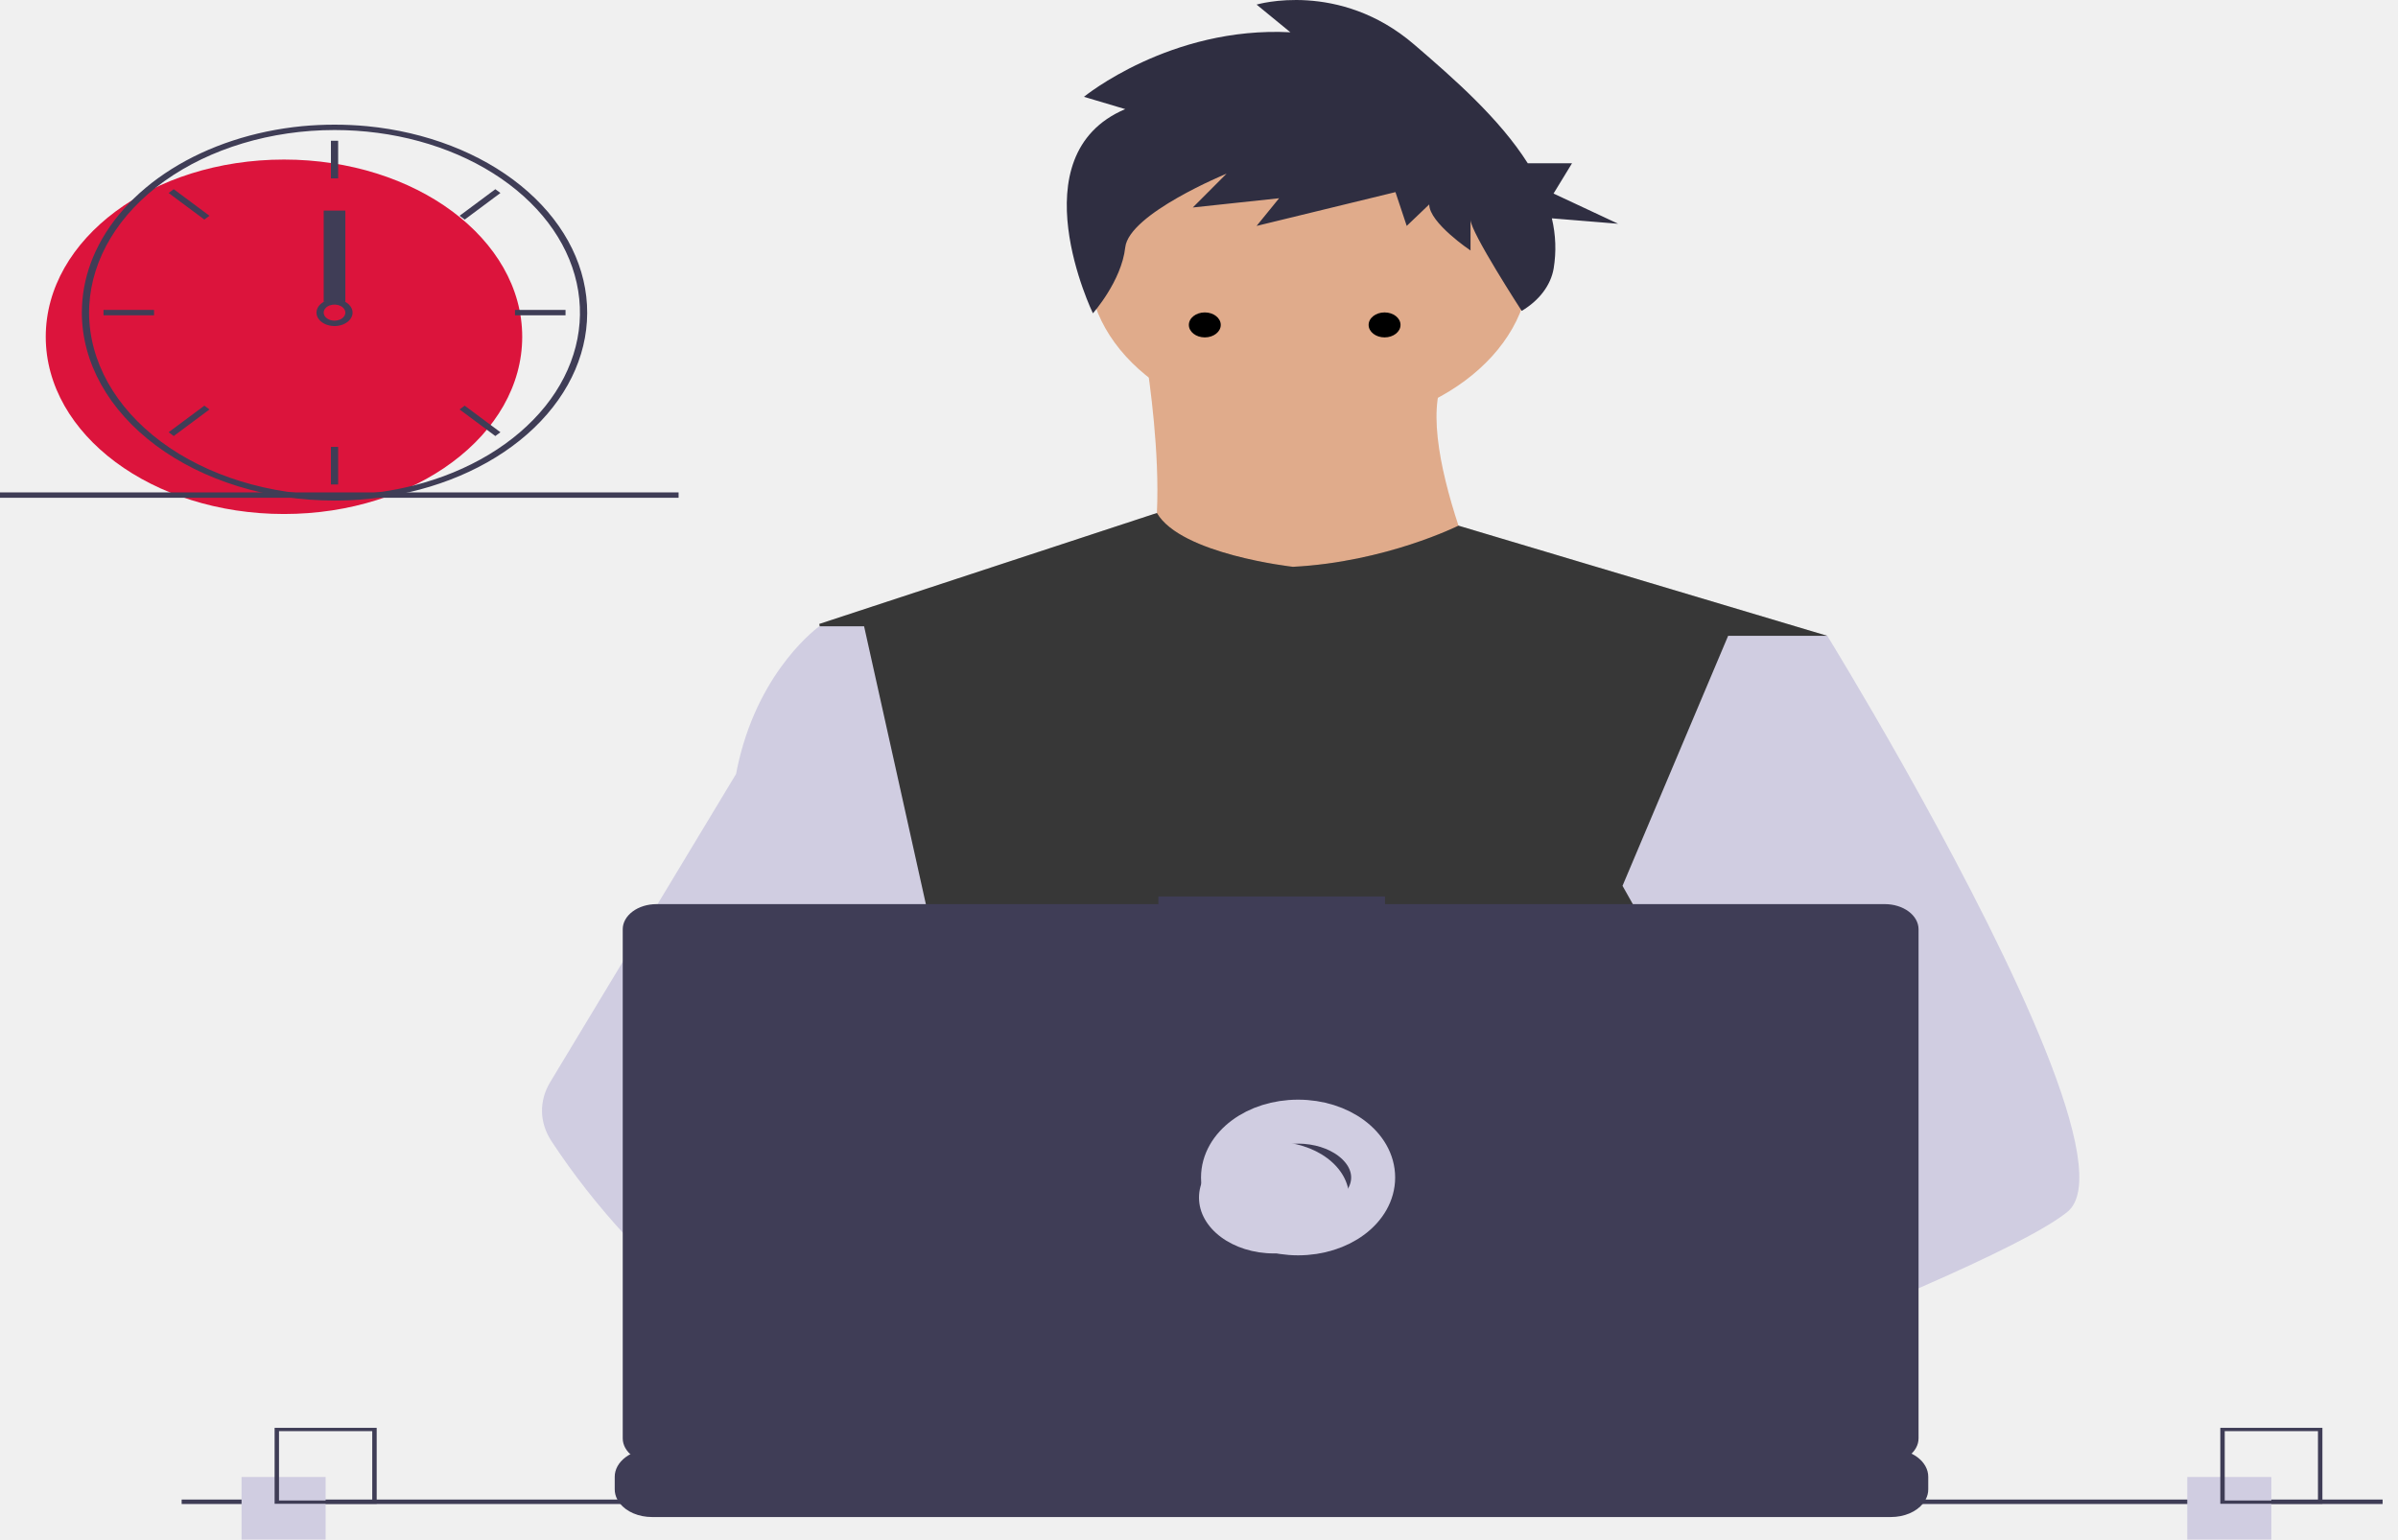
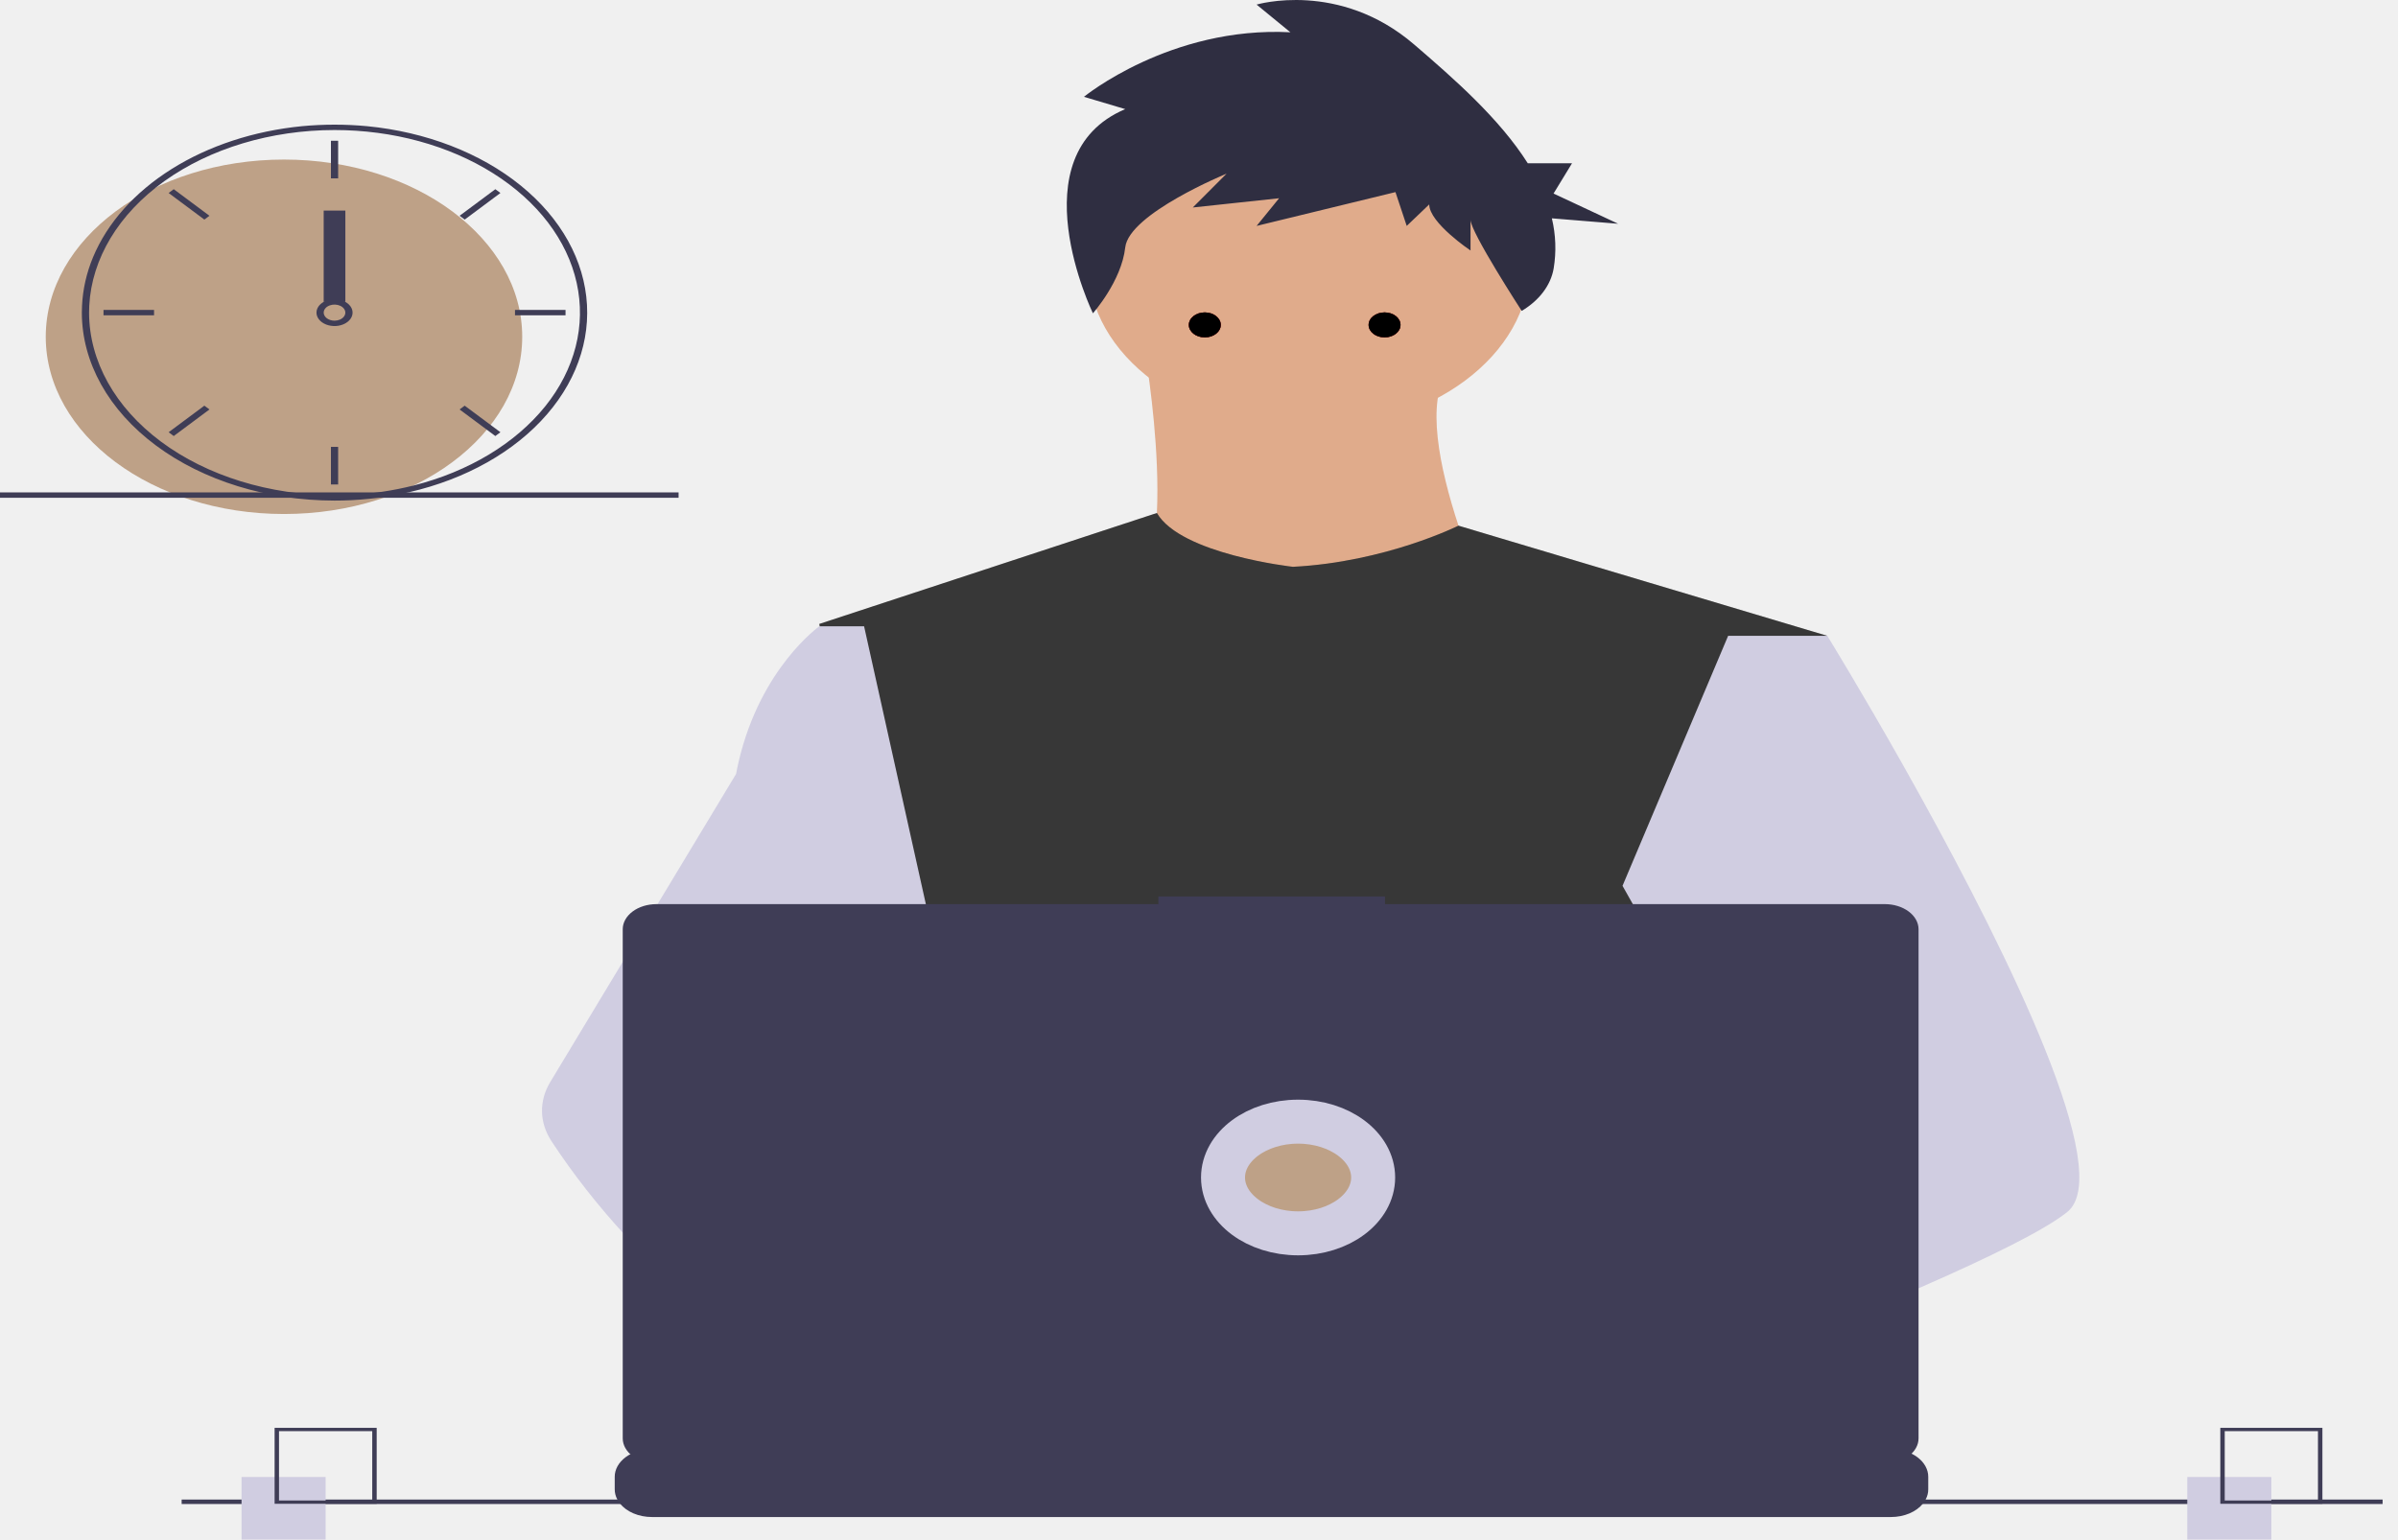
<svg xmlns="http://www.w3.org/2000/svg" width="109" height="70" viewBox="0 0 109 70" fill="none">
  <g clip-path="url(#clip0)">
    <path d="M59.496 19.494C65.04 19.494 69.533 16.151 69.533 12.026C69.533 7.901 65.04 4.557 59.496 4.557C53.953 4.557 49.46 7.901 49.46 12.026C49.46 16.151 53.953 19.494 59.496 19.494Z" fill="#E0AB8B" />
    <path d="M52.005 15.76C52.005 15.76 53.896 26.368 50.987 27.558C48.078 28.749 68.296 28.857 68.296 28.857C68.296 28.857 63.787 19.657 65.824 16.842L52.005 15.76Z" fill="#E0AB8B" />
    <path d="M83.06 28.911L81.379 34.608L77.823 46.663L77.717 47.323L76.49 54.966L75.674 60.043L75.126 63.453C71.799 64.726 69.387 65.605 69.387 65.605C69.387 65.605 69.18 64.831 68.845 63.84C66.51 64.362 62.189 65.226 58.527 65.398C59.861 66.504 60.474 67.543 59.642 68.31C57.134 70.622 46.777 65.779 43.155 63.974C43.071 64.406 43.039 64.843 43.059 65.28L40.288 63.693L40.562 60.043L41.025 53.867L41.606 46.122C41.423 45.79 41.269 45.45 41.146 45.103C40.297 42.856 39.267 38.37 38.476 34.608C37.84 31.581 37.363 29.022 37.262 28.478C37.248 28.407 37.241 28.37 37.241 28.37L52.586 23.325C53.677 25.207 58.769 25.772 58.769 25.772C62.987 25.556 66.294 23.901 66.294 23.901L83.06 28.911Z" fill="#121212" />
    <path d="M83.06 28.911L81.379 34.608L77.823 46.663L77.717 47.323L76.49 54.966L75.674 60.043L75.126 63.453C71.799 64.726 69.387 65.605 69.387 65.605C69.387 65.605 69.18 64.831 68.845 63.84C66.51 64.362 62.189 65.226 58.527 65.398C59.861 66.504 60.474 67.543 59.642 68.31C57.134 70.622 46.777 65.779 43.155 63.974C43.071 64.406 43.039 64.843 43.059 65.28L40.288 63.693L40.562 60.043L41.025 53.867L41.606 46.122C41.423 45.79 41.269 45.45 41.146 45.103C40.297 42.856 39.267 38.37 38.476 34.608C37.84 31.581 37.363 29.022 37.262 28.478C37.248 28.407 37.241 28.37 37.241 28.37L52.586 23.325C53.677 25.207 58.769 25.772 58.769 25.772C62.987 25.556 66.294 23.901 66.294 23.901L83.06 28.911Z" fill="white" fill-opacity="0.16" />
    <path d="M70.551 63.44C70.551 63.44 69.902 63.606 68.845 63.84C66.51 64.362 62.189 65.226 58.527 65.398C55.374 65.549 52.71 65.187 52.223 63.657C52.014 62.998 52.31 62.457 52.956 62.012C54.883 60.683 59.916 60.206 63.909 60.043C65.036 59.997 66.079 59.976 66.947 59.968C68.421 59.954 69.387 59.976 69.387 59.976L69.41 60.043L70.551 63.44Z" fill="#A0616A" />
-     <path d="M51.147 4.961L49.27 4.402C49.27 4.402 53.194 1.187 58.653 1.467L57.118 0.209C57.118 0.209 60.871 -0.909 64.283 2.026C66.077 3.569 68.152 5.382 69.445 7.425H71.455L70.616 8.8L73.552 10.174L70.539 9.927C70.718 10.68 70.746 11.448 70.621 12.207C70.491 12.966 69.971 13.658 69.169 14.136V14.136C69.169 14.136 66.842 10.552 66.842 9.993V11.39C66.842 11.39 64.965 10.132 64.965 9.294L63.942 10.272L63.43 8.735L57.118 10.272L58.141 9.014L54.218 9.434L55.753 7.896C55.753 7.896 51.318 9.713 51.147 11.25C50.976 12.788 49.678 14.245 49.678 14.245C49.678 14.245 46.2 7.058 51.147 4.961Z" fill="#2F2E41" />
+     <path d="M51.147 4.961L49.27 4.402C49.27 4.402 53.194 1.187 58.653 1.467L57.118 0.209C57.118 0.209 60.871 -0.909 64.283 2.026C66.077 3.569 68.152 5.382 69.445 7.425H71.455L70.616 8.8L73.552 10.174L70.539 9.927C70.719 10.68 70.746 11.448 70.621 12.207C70.491 12.966 69.971 13.658 69.169 14.136C69.169 14.136 66.842 10.552 66.842 9.993V11.39C66.842 11.39 64.965 10.132 64.965 9.294L63.942 10.272L63.43 8.735L57.118 10.272L58.141 9.014L54.218 9.434L55.753 7.896C55.753 7.896 51.318 9.713 51.147 11.25C50.976 12.788 49.678 14.245 49.678 14.245C49.678 14.245 46.2 7.058 51.147 4.961Z" fill="#2F2E41" />
    <path d="M93.969 55.105C92.947 55.93 90.414 57.172 87.343 58.517C86.201 59.016 84.985 59.531 83.744 60.043C80.784 61.265 77.684 62.475 75.126 63.453C71.799 64.726 69.387 65.605 69.387 65.605C69.387 65.605 69.18 64.831 68.845 63.84C68.398 62.515 67.724 60.802 67.021 60.043C66.996 60.017 66.971 59.992 66.947 59.968C66.742 59.768 66.536 59.651 66.333 59.651L76.49 54.966L80.879 52.941L77.717 47.323L73.751 40.277L76.145 34.608L78.551 28.911H83.06C83.06 28.911 84.553 31.336 86.463 34.718C86.748 35.224 87.043 35.751 87.343 36.295C91.271 43.405 96.168 53.333 93.969 55.105Z" fill="#D0CDE1" />
    <path d="M59.642 68.31C57.134 70.622 46.777 65.779 43.155 63.974C42.366 63.58 41.897 63.332 41.897 63.332L45.211 60.043L46.26 59.002C46.26 59.002 47.199 59.373 48.587 59.976C48.638 59.998 48.688 60.021 48.74 60.043C49.937 60.566 51.44 61.25 52.956 62.012C55.048 63.066 57.164 64.267 58.527 65.398C59.861 66.504 60.474 67.543 59.642 68.31Z" fill="#A0616A" />
-     <path d="M48.587 59.976C48.217 59.975 47.847 59.997 47.481 60.043C44.344 60.444 43.418 62.558 43.155 63.974C43.071 64.406 43.039 64.843 43.059 65.28L40.287 63.693L39.278 63.115C36.847 62.485 34.681 61.364 32.803 60.043C31.173 58.877 29.712 57.587 28.442 56.195C27.177 54.823 26.049 53.383 25.068 51.889C24.794 51.471 24.647 51.014 24.637 50.55C24.627 50.086 24.754 49.626 25.009 49.202L28.442 43.51L33.459 35.189C33.496 34.991 33.536 34.798 33.581 34.608C34.576 30.363 37.241 28.478 37.241 28.478H39.277L40.64 34.608L42.332 42.225L41.146 45.103L38.405 51.75L41.024 53.867L48.587 59.976Z" fill="#D0CDE1" />
-     <path d="M87.648 67.147V67.717C87.649 67.873 87.61 68.028 87.533 68.174C87.499 68.239 87.459 68.302 87.411 68.362C87.261 68.549 87.047 68.705 86.792 68.813C86.537 68.921 86.248 68.977 85.954 68.977H29.636C29.342 68.977 29.053 68.921 28.798 68.813C28.543 68.705 28.329 68.549 28.179 68.362C28.131 68.302 28.091 68.239 28.057 68.174C27.98 68.028 27.942 67.873 27.942 67.717V67.147C27.942 66.981 27.986 66.817 28.071 66.664C28.156 66.511 28.281 66.373 28.438 66.255C28.595 66.138 28.782 66.046 28.988 65.982C29.193 65.919 29.413 65.886 29.636 65.886H32.882V65.621C32.882 65.614 32.884 65.607 32.887 65.6C32.891 65.594 32.896 65.588 32.903 65.584C32.909 65.579 32.917 65.575 32.926 65.572C32.934 65.57 32.943 65.568 32.953 65.568H34.647C34.656 65.568 34.665 65.57 34.673 65.572C34.682 65.575 34.69 65.579 34.697 65.584C34.703 65.588 34.708 65.594 34.712 65.6C34.715 65.607 34.717 65.614 34.717 65.621V65.886H35.775V65.621C35.775 65.614 35.777 65.607 35.781 65.6C35.784 65.594 35.789 65.588 35.796 65.584C35.803 65.579 35.81 65.575 35.819 65.572C35.827 65.57 35.837 65.568 35.846 65.568H37.54C37.549 65.568 37.558 65.57 37.567 65.572C37.575 65.575 37.583 65.579 37.59 65.584C37.596 65.588 37.601 65.594 37.605 65.6C37.608 65.607 37.61 65.614 37.61 65.621V65.886H38.67V65.621C38.67 65.614 38.672 65.607 38.675 65.6C38.679 65.594 38.684 65.588 38.69 65.584C38.697 65.579 38.705 65.575 38.713 65.572C38.722 65.57 38.731 65.568 38.74 65.568H40.434C40.443 65.568 40.453 65.57 40.461 65.572C40.47 65.575 40.477 65.579 40.484 65.584C40.491 65.588 40.496 65.594 40.499 65.6C40.503 65.607 40.505 65.614 40.505 65.621V65.886H41.563V65.621C41.563 65.614 41.565 65.607 41.568 65.6C41.572 65.594 41.577 65.588 41.584 65.584C41.59 65.579 41.598 65.575 41.606 65.572C41.615 65.57 41.624 65.568 41.633 65.568H43.327C43.337 65.568 43.346 65.57 43.354 65.572C43.363 65.575 43.371 65.579 43.377 65.584C43.384 65.588 43.389 65.594 43.393 65.6C43.396 65.607 43.398 65.614 43.398 65.621V65.886H44.456V65.621C44.456 65.614 44.458 65.607 44.461 65.6C44.465 65.594 44.47 65.588 44.477 65.584C44.483 65.579 44.491 65.575 44.5 65.572C44.508 65.57 44.517 65.568 44.527 65.568H46.221C46.23 65.568 46.239 65.57 46.248 65.572C46.256 65.575 46.264 65.579 46.27 65.584C46.277 65.588 46.282 65.594 46.286 65.6C46.289 65.607 46.291 65.614 46.291 65.621V65.886H47.35V65.621C47.35 65.614 47.352 65.607 47.356 65.6C47.359 65.594 47.365 65.588 47.371 65.584C47.378 65.579 47.386 65.575 47.394 65.572C47.403 65.57 47.412 65.568 47.421 65.568H49.115C49.124 65.568 49.133 65.57 49.142 65.572C49.151 65.575 49.158 65.579 49.165 65.584C49.171 65.588 49.177 65.594 49.18 65.6C49.184 65.607 49.185 65.614 49.185 65.621V65.886H50.244V65.621C50.244 65.614 50.245 65.607 50.249 65.6C50.253 65.594 50.258 65.588 50.264 65.584C50.271 65.579 50.279 65.575 50.287 65.572C50.296 65.57 50.305 65.568 50.314 65.568H63.582C63.591 65.568 63.6 65.57 63.609 65.572C63.618 65.575 63.626 65.579 63.632 65.584C63.639 65.588 63.644 65.594 63.647 65.6C63.651 65.607 63.653 65.614 63.653 65.621V65.886H64.712V65.621C64.712 65.614 64.714 65.607 64.717 65.6C64.721 65.594 64.726 65.588 64.733 65.584C64.739 65.579 64.747 65.575 64.756 65.572C64.764 65.57 64.773 65.568 64.783 65.568H66.477C66.495 65.568 66.513 65.574 66.526 65.584C66.54 65.594 66.547 65.607 66.547 65.621V65.886H67.605V65.621C67.605 65.614 67.607 65.607 67.611 65.6C67.614 65.594 67.619 65.588 67.626 65.584C67.632 65.579 67.64 65.575 67.649 65.572C67.657 65.57 67.667 65.568 67.676 65.568H69.37C69.379 65.568 69.388 65.57 69.397 65.572C69.405 65.575 69.413 65.579 69.42 65.584C69.426 65.588 69.431 65.594 69.435 65.6C69.439 65.607 69.44 65.614 69.44 65.621V65.886H70.499V65.621C70.498 65.614 70.5 65.607 70.504 65.6C70.507 65.594 70.513 65.588 70.519 65.584C70.526 65.579 70.534 65.575 70.542 65.572C70.551 65.57 70.56 65.568 70.569 65.568H72.263C72.272 65.568 72.281 65.57 72.29 65.572C72.299 65.575 72.306 65.579 72.313 65.584C72.319 65.588 72.325 65.594 72.328 65.6C72.332 65.607 72.334 65.614 72.334 65.621V65.886H73.393V65.621C73.393 65.614 73.395 65.607 73.398 65.6C73.402 65.594 73.407 65.588 73.413 65.584C73.42 65.579 73.428 65.575 73.436 65.572C73.445 65.57 73.454 65.568 73.463 65.568H75.157C75.176 65.568 75.194 65.574 75.207 65.584C75.219 65.594 75.227 65.607 75.227 65.621V65.886H76.286V65.621C76.286 65.614 76.288 65.607 76.291 65.6C76.295 65.594 76.3 65.588 76.307 65.584C76.313 65.579 76.321 65.575 76.33 65.572C76.338 65.57 76.347 65.568 76.357 65.568H78.05C78.06 65.568 78.069 65.57 78.078 65.572C78.086 65.575 78.094 65.579 78.1 65.584C78.107 65.588 78.112 65.594 78.116 65.6C78.119 65.607 78.121 65.614 78.121 65.621V65.886H79.179V65.621C79.179 65.614 79.181 65.607 79.185 65.6C79.188 65.594 79.193 65.588 79.2 65.584C79.207 65.579 79.214 65.575 79.223 65.572C79.231 65.57 79.241 65.568 79.25 65.568H80.944C80.953 65.568 80.962 65.57 80.971 65.572C80.979 65.575 80.987 65.579 80.994 65.584C81 65.588 81.005 65.594 81.009 65.6C81.013 65.607 81.014 65.614 81.014 65.621V65.886H85.954C86.177 65.886 86.397 65.919 86.603 65.982C86.808 66.046 86.995 66.138 87.152 66.255C87.309 66.373 87.434 66.511 87.519 66.664C87.605 66.817 87.648 66.981 87.648 67.147Z" fill="#3F3D56" />
+     <path d="M48.587 59.976C48.217 59.975 47.847 59.997 47.481 60.043C44.344 60.444 43.418 62.558 43.155 63.974C43.071 64.406 43.039 64.843 43.059 65.28L40.287 63.693L39.277 63.115C36.847 62.485 34.681 61.364 32.803 60.043C31.173 58.877 29.712 57.587 28.442 56.195C27.177 54.823 26.049 53.383 25.068 51.889C24.794 51.471 24.647 51.014 24.637 50.55C24.627 50.086 24.754 49.626 25.009 49.202L28.442 43.51L33.459 35.189C33.496 34.991 33.536 34.798 33.581 34.608C34.576 30.363 37.241 28.478 37.241 28.478H39.277L40.639 34.608L42.332 42.225L41.146 45.103L38.405 51.75L41.024 53.867L48.587 59.976Z" fill="#D0CDE1" />
+     <path d="M87.648 67.147V67.717C87.649 67.873 87.61 68.028 87.533 68.174C87.499 68.239 87.459 68.302 87.411 68.362C87.261 68.549 87.047 68.705 86.792 68.813C86.537 68.921 86.248 68.977 85.954 68.977H29.636C29.342 68.977 29.053 68.921 28.798 68.813C28.543 68.705 28.329 68.549 28.179 68.362C28.131 68.302 28.091 68.239 28.057 68.174C27.98 68.028 27.942 67.873 27.942 67.717V67.147C27.942 66.981 27.986 66.817 28.071 66.664C28.156 66.511 28.281 66.373 28.438 66.255C28.595 66.138 28.782 66.046 28.988 65.982C29.193 65.919 29.413 65.886 29.636 65.886H32.882V65.621C32.882 65.614 32.884 65.607 32.887 65.6C32.891 65.594 32.896 65.588 32.903 65.584C32.909 65.579 32.917 65.575 32.926 65.572C32.934 65.57 32.943 65.568 32.953 65.568H34.647C34.656 65.568 34.665 65.57 34.673 65.572C34.682 65.575 34.69 65.579 34.697 65.584C34.703 65.588 34.708 65.594 34.712 65.6C34.715 65.607 34.717 65.614 34.717 65.621V65.886H35.775V65.621C35.775 65.614 35.777 65.607 35.781 65.6C35.784 65.594 35.789 65.588 35.796 65.584C35.803 65.579 35.81 65.575 35.819 65.572C35.827 65.57 35.837 65.568 35.846 65.568H37.54C37.549 65.568 37.558 65.57 37.567 65.572C37.575 65.575 37.583 65.579 37.59 65.584C37.596 65.588 37.601 65.594 37.605 65.6C37.608 65.607 37.61 65.614 37.61 65.621V65.886H38.67V65.621C38.67 65.614 38.672 65.607 38.675 65.6C38.679 65.594 38.684 65.588 38.69 65.584C38.697 65.579 38.705 65.575 38.713 65.572C38.722 65.57 38.731 65.568 38.74 65.568H40.434C40.443 65.568 40.453 65.57 40.461 65.572C40.47 65.575 40.477 65.579 40.484 65.584C40.491 65.588 40.496 65.594 40.499 65.6C40.503 65.607 40.505 65.614 40.505 65.621V65.886H41.563V65.621C41.563 65.614 41.565 65.607 41.568 65.6C41.572 65.594 41.577 65.588 41.584 65.584C41.59 65.579 41.598 65.575 41.606 65.572C41.615 65.57 41.624 65.568 41.633 65.568H43.327C43.337 65.568 43.346 65.57 43.354 65.572C43.363 65.575 43.371 65.579 43.377 65.584C43.384 65.588 43.389 65.594 43.393 65.6C43.396 65.607 43.398 65.614 43.398 65.621V65.886H44.456V65.621C44.456 65.614 44.458 65.607 44.461 65.6C44.465 65.594 44.47 65.588 44.477 65.584C44.483 65.579 44.491 65.575 44.5 65.572C44.508 65.57 44.517 65.568 44.527 65.568H46.22C46.23 65.568 46.239 65.57 46.248 65.572C46.256 65.575 46.264 65.579 46.27 65.584C46.277 65.588 46.282 65.594 46.286 65.6C46.289 65.607 46.291 65.614 46.291 65.621V65.886H47.35V65.621C47.35 65.614 47.352 65.607 47.356 65.6C47.359 65.594 47.365 65.588 47.371 65.584C47.378 65.579 47.386 65.575 47.394 65.572C47.403 65.57 47.412 65.568 47.421 65.568H49.115C49.124 65.568 49.133 65.57 49.142 65.572C49.151 65.575 49.158 65.579 49.165 65.584C49.171 65.588 49.177 65.594 49.18 65.6C49.184 65.607 49.185 65.614 49.185 65.621V65.886H50.244V65.621C50.244 65.614 50.245 65.607 50.249 65.6C50.252 65.594 50.258 65.588 50.264 65.584C50.271 65.579 50.279 65.575 50.287 65.572C50.296 65.57 50.305 65.568 50.314 65.568H63.582C63.591 65.568 63.6 65.57 63.609 65.572C63.618 65.575 63.626 65.579 63.632 65.584C63.639 65.588 63.644 65.594 63.647 65.6C63.651 65.607 63.653 65.614 63.653 65.621V65.886H64.712V65.621C64.712 65.614 64.714 65.607 64.717 65.6C64.721 65.594 64.726 65.588 64.733 65.584C64.739 65.579 64.747 65.575 64.756 65.572C64.764 65.57 64.773 65.568 64.783 65.568H66.477C66.495 65.568 66.513 65.574 66.526 65.584C66.539 65.594 66.547 65.607 66.547 65.621V65.886H67.605V65.621C67.605 65.614 67.607 65.607 67.611 65.6C67.614 65.594 67.619 65.588 67.626 65.584C67.632 65.579 67.64 65.575 67.649 65.572C67.657 65.57 67.667 65.568 67.676 65.568H69.37C69.379 65.568 69.388 65.57 69.397 65.572C69.405 65.575 69.413 65.579 69.42 65.584C69.426 65.588 69.431 65.594 69.435 65.6C69.439 65.607 69.44 65.614 69.44 65.621V65.886H70.498V65.621C70.498 65.614 70.5 65.607 70.504 65.6C70.507 65.594 70.513 65.588 70.519 65.584C70.526 65.579 70.533 65.575 70.542 65.572C70.551 65.57 70.56 65.568 70.569 65.568H72.263C72.272 65.568 72.281 65.57 72.29 65.572C72.299 65.575 72.306 65.579 72.313 65.584C72.319 65.588 72.325 65.594 72.328 65.6C72.332 65.607 72.334 65.614 72.334 65.621V65.886H73.393V65.621C73.393 65.614 73.395 65.607 73.398 65.6C73.402 65.594 73.407 65.588 73.413 65.584C73.42 65.579 73.428 65.575 73.436 65.572C73.445 65.57 73.454 65.568 73.463 65.568H75.157C75.176 65.568 75.194 65.574 75.207 65.584C75.219 65.594 75.227 65.607 75.227 65.621V65.886H76.286V65.621C76.286 65.614 76.288 65.607 76.291 65.6C76.295 65.594 76.3 65.588 76.307 65.584C76.313 65.579 76.321 65.575 76.33 65.572C76.338 65.57 76.347 65.568 76.357 65.568H78.05C78.06 65.568 78.069 65.57 78.078 65.572C78.086 65.575 78.094 65.579 78.1 65.584C78.107 65.588 78.112 65.594 78.116 65.6C78.119 65.607 78.121 65.614 78.121 65.621V65.886H79.179V65.621C79.179 65.614 79.181 65.607 79.185 65.6C79.188 65.594 79.193 65.588 79.2 65.584C79.206 65.579 79.214 65.575 79.223 65.572C79.231 65.57 79.241 65.568 79.25 65.568H80.944C80.953 65.568 80.962 65.57 80.971 65.572C80.979 65.575 80.987 65.579 80.994 65.584C81 65.588 81.005 65.594 81.009 65.6C81.013 65.607 81.014 65.614 81.014 65.621V65.886H85.954C86.177 65.886 86.397 65.919 86.603 65.982C86.808 66.046 86.995 66.138 87.152 66.255C87.309 66.373 87.434 66.511 87.519 66.664C87.604 66.817 87.648 66.981 87.648 67.147Z" fill="#3F3D56" />
    <path d="M108.3 68.182H8.257V68.385H108.3V68.182Z" fill="#3F3D56" />
-     <path d="M85.671 41.109H62.954V40.76H52.653V41.109H29.843C29.435 41.109 29.044 41.229 28.756 41.444C28.468 41.658 28.306 41.949 28.306 42.252V65.4C28.306 65.703 28.468 65.994 28.756 66.208C29.044 66.423 29.435 66.543 29.843 66.543H85.671C86.078 66.543 86.469 66.423 86.757 66.208C87.045 65.994 87.207 65.703 87.207 65.4V42.252C87.207 42.102 87.167 41.953 87.09 41.815C87.013 41.676 86.9 41.55 86.757 41.444C86.614 41.337 86.445 41.253 86.259 41.196C86.072 41.138 85.872 41.109 85.671 41.109V41.109Z" fill="#3F3D56" />
-     <path d="M59.004 56.078C60.888 56.078 62.416 54.941 62.416 53.539C62.416 52.137 60.888 51 59.004 51C57.12 51 55.592 52.137 55.592 53.539C55.592 54.941 57.12 56.078 59.004 56.078Z" stroke="#D0CDE1" stroke-width="2" stroke-miterlimit="10" />
-     <path d="M57.912 56.992C59.797 56.992 61.324 55.855 61.324 54.453C61.324 53.051 59.797 51.914 57.912 51.914C56.028 51.914 54.5 53.051 54.5 54.453C54.5 55.855 56.028 56.992 57.912 56.992Z" fill="#D0CDE1" />
+     <path d="M85.671 41.109H62.954V40.76H52.653V41.109H29.843C29.435 41.109 29.044 41.229 28.756 41.444C28.468 41.658 28.306 41.949 28.306 42.252V65.4C28.306 65.703 28.468 65.994 28.756 66.208C29.044 66.423 29.435 66.543 29.843 66.543H85.671C86.078 66.543 86.469 66.423 86.757 66.208C87.045 65.994 87.207 65.703 87.207 65.4V42.252C87.207 42.102 87.167 41.953 87.09 41.815C87.013 41.676 86.9 41.55 86.757 41.444C86.614 41.337 86.445 41.253 86.259 41.196C86.072 41.138 85.872 41.109 85.671 41.109Z" fill="#3F3D56" />
+     <path d="M59.004 56.078C60.888 56.078 62.416 54.941 62.416 53.539C62.416 52.137 60.888 51 59.004 51C57.12 51 55.592 52.137 55.592 53.539C55.592 54.941 57.12 56.078 59.004 56.078Z" fill="#BEA187" stroke="#D0CDE1" stroke-width="2" stroke-miterlimit="10" />
    <path d="M14.801 67.156H10.979V70H14.801V67.156Z" fill="#D0CDE1" />
    <path d="M12.482 64.922V68.375H17.122V64.922H12.482ZM16.92 68.225H12.682V65.072H16.92V68.225Z" fill="#3F3D56" />
    <path d="M103.243 67.156H99.421V70H103.243V67.156Z" fill="#D0CDE1" />
    <path d="M100.923 64.922V68.375H105.564V64.922H100.923ZM105.362 68.225H101.124V65.072H105.362V68.225Z" fill="#3F3D56" />
-     <path d="M12.909 23.371C18.889 23.371 23.737 19.763 23.737 15.313C23.737 10.863 18.889 7.255 12.909 7.255C6.928 7.255 2.08 10.863 2.08 15.313C2.08 19.763 6.928 23.371 12.909 23.371Z" fill="#DC143C" />
+     <path d="M12.909 23.371C18.889 23.371 23.737 19.763 23.737 15.313C23.737 10.863 18.889 7.255 12.909 7.255C6.928 7.255 2.08 10.863 2.08 15.313C2.08 19.763 6.928 23.371 12.909 23.371Z" fill="#BEA187" />
    <path d="M16.682 5.737C15.702 5.645 14.709 5.645 13.729 5.737C11.544 5.951 9.488 6.626 7.804 7.683C6.12 8.74 4.879 10.134 4.227 11.7C3.931 12.414 3.764 13.154 3.729 13.9C3.724 14.004 3.72 14.109 3.72 14.214C3.723 16.48 4.934 18.653 7.088 20.255C9.241 21.857 12.16 22.758 15.205 22.761C15.45 22.761 15.694 22.755 15.935 22.744C16.502 22.717 17.064 22.659 17.619 22.57C20.267 22.146 22.629 21.04 24.287 19.446C25.945 17.852 26.793 15.874 26.681 13.86C26.569 11.846 25.504 9.927 23.674 8.44C21.845 6.954 19.368 5.997 16.682 5.737H16.682ZM18.8 22.075H18.799C17.874 22.309 16.911 22.452 15.935 22.498C15.694 22.51 15.45 22.517 15.205 22.517C12.248 22.514 9.412 21.638 7.32 20.082C5.229 18.525 4.052 16.415 4.049 14.214C4.049 14.109 4.052 14.004 4.057 13.9C4.17 11.755 5.393 9.726 7.471 8.237C9.549 6.748 12.321 5.915 15.205 5.912C17.849 5.912 20.406 6.61 22.422 7.883C24.438 9.155 25.781 10.918 26.212 12.859C26.644 14.8 26.136 16.791 24.779 18.479C23.421 20.166 21.302 21.441 18.8 22.075H18.8Z" fill="#3F3D56" />
    <path d="M15.37 6.4H15.042V8.11H15.37V6.4Z" fill="#3F3D56" />
    <path d="M7.897 8.602L7.665 8.775L9.289 9.984L9.521 9.811L7.897 8.602Z" fill="#3F3D56" />
    <path d="M4.705 14.092V14.336H7.002V14.092H4.705Z" fill="#3F3D56" />
    <path d="M7.665 19.653L7.897 19.826L9.521 18.617L9.289 18.445L7.665 19.653Z" fill="#3F3D56" />
    <path d="M20.891 9.811L21.123 9.984L22.747 8.775L22.515 8.603L20.891 9.811Z" fill="#3F3D56" />
    <path d="M23.409 14.092V14.336H25.706V14.092H23.409Z" fill="#3F3D56" />
    <path d="M21.122 18.445L20.89 18.617L22.515 19.826L22.747 19.653L21.122 18.445Z" fill="#3F3D56" />
    <path d="M15.37 20.319H15.042V22.028H15.37V20.319Z" fill="#3F3D56" />
    <path d="M15.698 13.726C15.556 13.647 15.383 13.604 15.206 13.604C15.028 13.604 14.855 13.647 14.713 13.726C14.616 13.781 14.536 13.851 14.479 13.931C14.406 14.034 14.375 14.151 14.388 14.267C14.402 14.383 14.46 14.494 14.555 14.586C14.65 14.679 14.78 14.749 14.927 14.789C15.074 14.828 15.234 14.835 15.386 14.81C15.539 14.784 15.679 14.726 15.789 14.643C15.899 14.56 15.975 14.456 16.008 14.342C16.041 14.228 16.029 14.109 15.974 14C15.919 13.891 15.823 13.796 15.698 13.726H15.698ZM15.206 14.581C15.075 14.58 14.95 14.541 14.858 14.473C14.766 14.404 14.714 14.311 14.713 14.214C14.714 14.14 14.744 14.068 14.8 14.007C14.848 13.955 14.914 13.913 14.99 13.886C15.066 13.858 15.15 13.845 15.235 13.849C15.319 13.853 15.401 13.873 15.472 13.907C15.543 13.941 15.601 13.989 15.64 14.044C15.68 14.1 15.699 14.162 15.697 14.225C15.694 14.288 15.67 14.35 15.626 14.404C15.582 14.457 15.521 14.502 15.447 14.533C15.373 14.564 15.29 14.58 15.206 14.581V14.581Z" fill="#3F3D56" />
-     <path d="M15.698 9.575H14.714V13.726H15.698V9.575Z" fill="#3F3D56" />
+     <path d="M15.698 9.575H14.713V13.726H15.698V9.575Z" fill="#3F3D56" />
    <path d="M30.845 22.389H0V22.633H30.845V22.389Z" fill="#3F3D56" />
    <ellipse cx="54.764" cy="14.773" rx="0.725" ry="0.568" fill="black" />
+     <ellipse cx="54.764" cy="14.773" rx="0.725" ry="0.568" fill="#C11818" />
+     <ellipse cx="54.764" cy="14.773" rx="0.725" ry="0.568" fill="black" />
+     <ellipse cx="62.935" cy="14.773" rx="0.725" ry="0.568" fill="black" />
+     <ellipse cx="62.935" cy="14.773" rx="0.725" ry="0.568" fill="#C11818" />
    <ellipse cx="62.935" cy="14.773" rx="0.725" ry="0.568" fill="black" />
  </g>
  <defs>
    <clipPath id="clip0">
      <rect width="109" height="70" fill="white" />
    </clipPath>
  </defs>
</svg>
